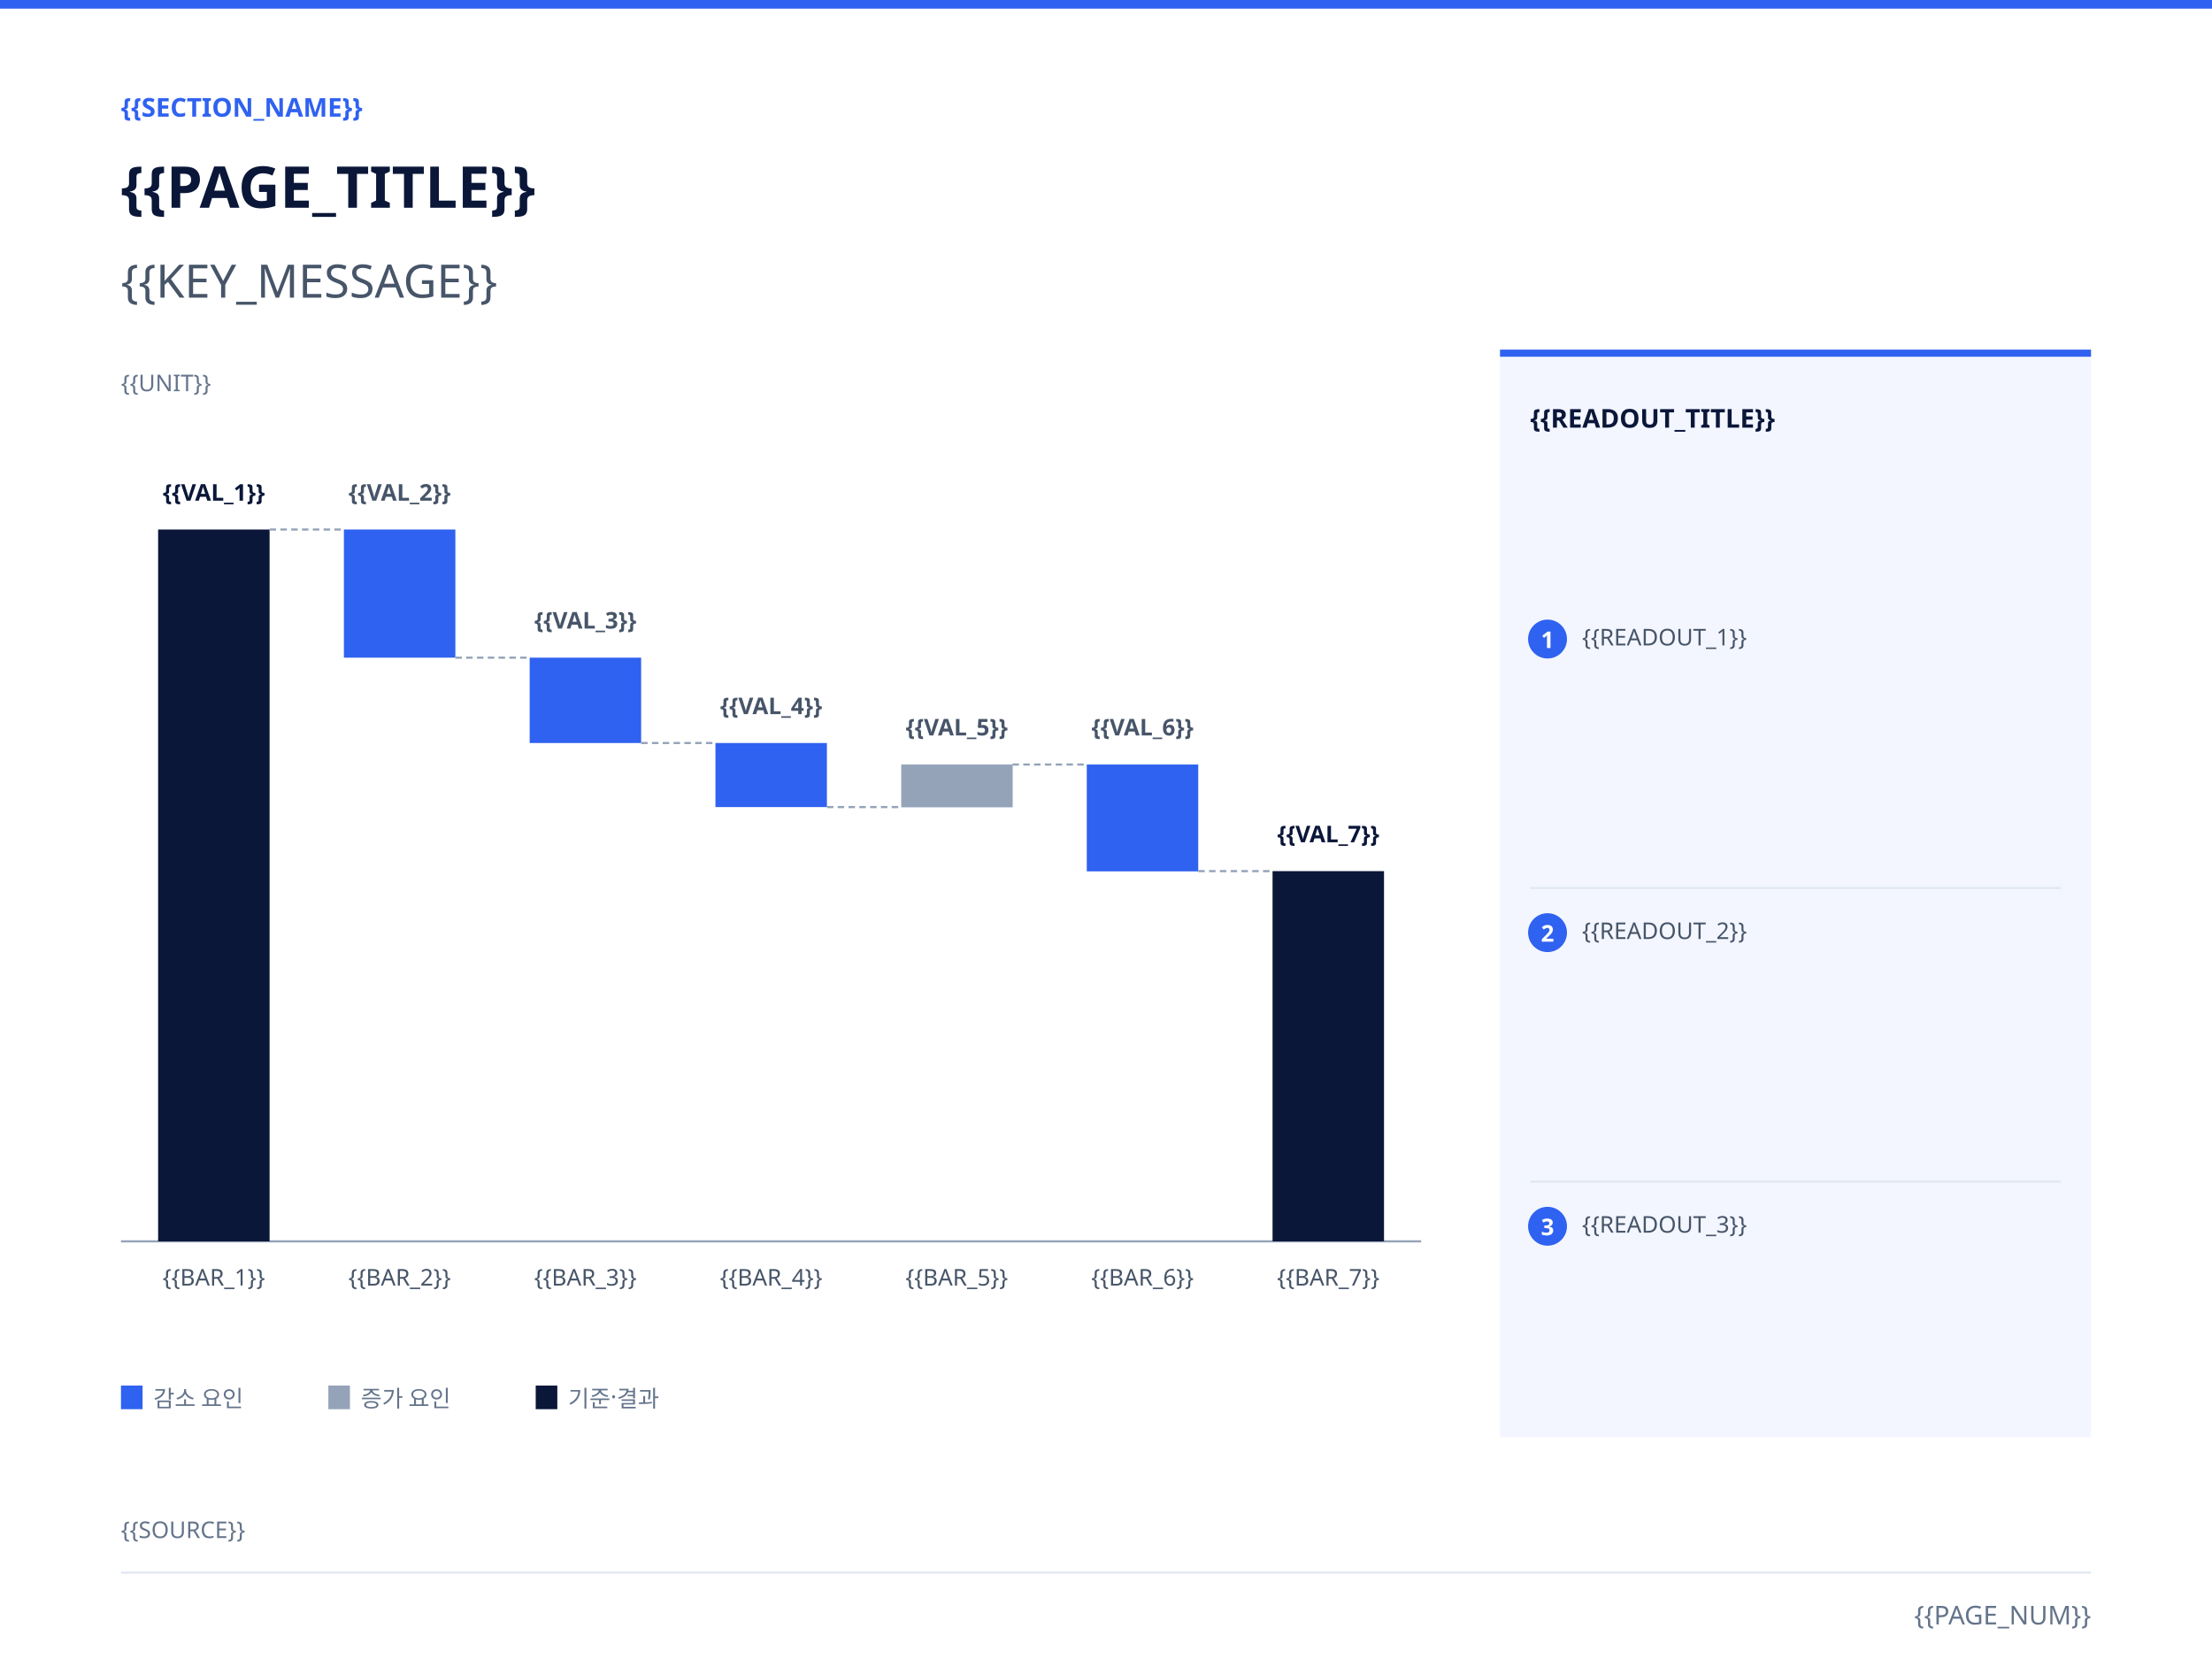
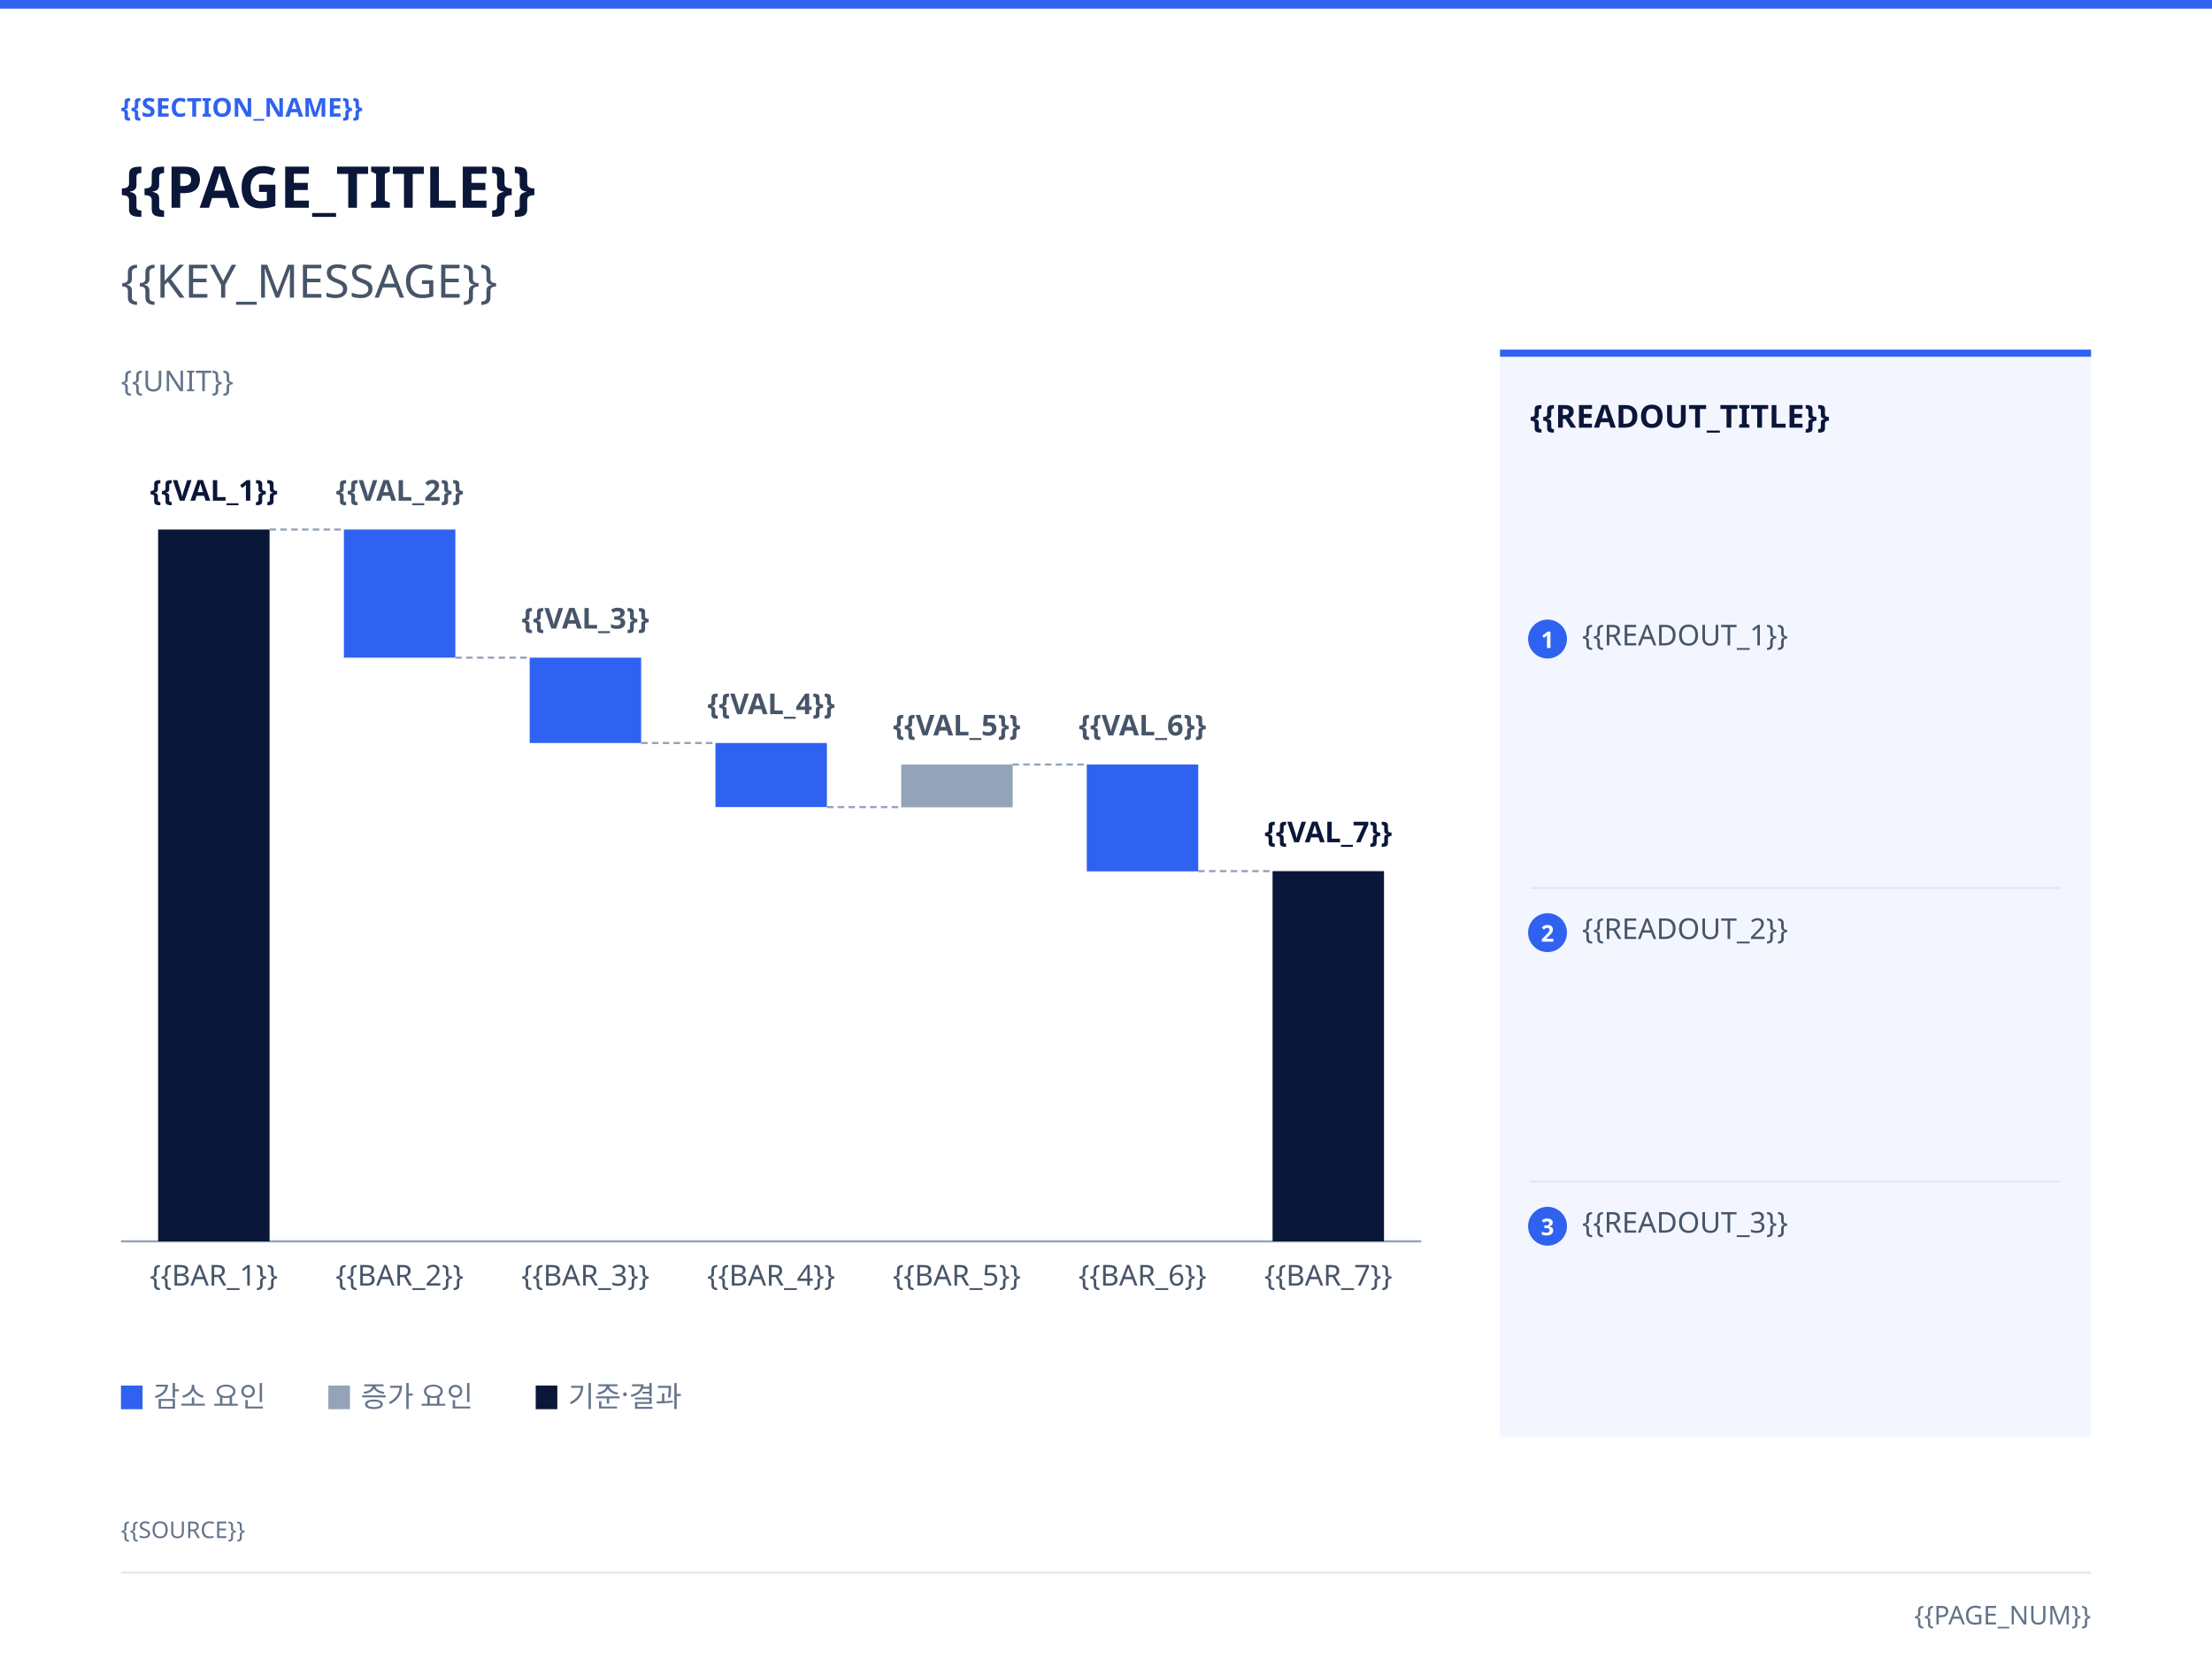
<svg xmlns="http://www.w3.org/2000/svg" viewBox="0 0 1024 768" data-pptx-master="innercarry-master-4x3" data-pptx-master-name="이너캐리 4:3" data-pptx-layout="innercarry-waterfall-bridge" data-pptx-layout-name="이너캐리 워터폴 브리지+해석">
  <rect id="master-bg" x="0" y="0" width="1024" height="831.62" fill="#FFFFFF" data-pptx-layer="master" data-pptx-editable="false" />
  <rect id="top-rule" x="0" y="0" width="1024" height="4" fill="#2F62F0" data-pptx-layer="layout" data-pptx-editable="false" />
  <line id="axis-x" x1="56" y1="574.66" x2="657.9" y2="574.66" stroke="#94A3B8" stroke-width="1" data-pptx-layer="layout" data-pptx-editable="false" />
  <rect id="legend-1-swatch" x="56" y="641.41" width="10" height="10.95" fill="#2F62F0" data-pptx-layer="layout" data-pptx-editable="false" />
-   <text id="legend-1-label" x="71" y="651.26" font-family="&quot;IBM Plex Sans KR&quot;, &quot;Malgun Gothic&quot;, sans-serif" font-size="10.67" font-weight="400" fill="#64748B" data-pptx-layer="layout" data-pptx-editable="false">감소 요인</text>
+   <text id="legend-1-label" x="71" y="651.26" font-family="&quot;IBM Plex Sans KR&quot;, &quot;Malgun Gothic&quot;, sans-serif" font-size="13.33" font-weight="400" fill="#64748B" data-pptx-layer="layout" data-pptx-editable="false">감소 요인</text>
  <rect id="legend-2-swatch" x="152" y="641.41" width="10" height="10.95" fill="#94A3B8" data-pptx-layer="layout" data-pptx-editable="false" />
-   <text id="legend-2-label" x="167" y="651.26" font-family="&quot;IBM Plex Sans KR&quot;, &quot;Malgun Gothic&quot;, sans-serif" font-size="10.67" font-weight="400" fill="#64748B" data-pptx-layer="layout" data-pptx-editable="false">증가 요인</text>
+   <text id="legend-2-label" x="167" y="651.26" font-family="&quot;IBM Plex Sans KR&quot;, &quot;Malgun Gothic&quot;, sans-serif" font-size="13.33" font-weight="400" fill="#64748B" data-pptx-layer="layout" data-pptx-editable="false">증가 요인</text>
  <rect id="legend-3-swatch" x="248" y="641.41" width="10" height="10.95" fill="#0B1739" data-pptx-layer="layout" data-pptx-editable="false" />
-   <text id="legend-3-label" x="263" y="651.26" font-family="&quot;IBM Plex Sans KR&quot;, &quot;Malgun Gothic&quot;, sans-serif" font-size="10.67" font-weight="400" fill="#64748B" data-pptx-layer="layout" data-pptx-editable="false">기준·결과</text>
+   <text id="legend-3-label" x="263" y="651.26" font-family="&quot;IBM Plex Sans KR&quot;, &quot;Malgun Gothic&quot;, sans-serif" font-size="13.33" font-weight="400" fill="#64748B" data-pptx-layer="layout" data-pptx-editable="false">기준·결과</text>
  <rect id="readout-bg" x="694.4" y="161.85" width="273.6" height="503.42" fill="#F3F6FF" data-pptx-layer="layout" data-pptx-editable="false" />
  <rect id="readout-accent" x="694.4" y="161.85" width="273.6" height="3.29" fill="#2F62F0" data-pptx-layer="layout" data-pptx-editable="false" />
  <circle id="readout-1-badge" cx="716.4" cy="295.83" r="9" fill="#2F62F0" data-pptx-layer="layout" data-pptx-editable="false" />
  <text id="readout-1-badge-no" x="716.4" y="299.99" text-anchor="middle" font-family="&quot;IBM Plex Sans KR&quot;, &quot;Malgun Gothic&quot;, sans-serif" font-size="10.67" font-weight="700" fill="#FFFFFF" data-pptx-layer="layout" data-pptx-editable="false">1</text>
  <line id="readout-1-rule" x1="708.4" y1="411.07" x2="954" y2="411.07" stroke="#E2E8F0" stroke-width="1" data-pptx-layer="layout" data-pptx-editable="false" />
  <circle id="readout-2-badge" cx="716.4" cy="431.75" r="9" fill="#2F62F0" data-pptx-layer="layout" data-pptx-editable="false" />
  <text id="readout-2-badge-no" x="716.4" y="435.91" text-anchor="middle" font-family="&quot;IBM Plex Sans KR&quot;, &quot;Malgun Gothic&quot;, sans-serif" font-size="10.67" font-weight="700" fill="#FFFFFF" data-pptx-layer="layout" data-pptx-editable="false">2</text>
  <line id="readout-2-rule" x1="708.4" y1="546.99" x2="954" y2="546.99" stroke="#E2E8F0" stroke-width="1" data-pptx-layer="layout" data-pptx-editable="false" />
  <circle id="readout-3-badge" cx="716.4" cy="567.67" r="9" fill="#2F62F0" data-pptx-layer="layout" data-pptx-editable="false" />
  <text id="readout-3-badge-no" x="716.4" y="571.83" text-anchor="middle" font-family="&quot;IBM Plex Sans KR&quot;, &quot;Malgun Gothic&quot;, sans-serif" font-size="10.67" font-weight="700" fill="#FFFFFF" data-pptx-layer="layout" data-pptx-editable="false">3</text>
  <line id="footer-line" x1="56" y1="728" x2="968" y2="728" stroke="#E2E8F0" stroke-width="1" data-pptx-layer="layout" data-pptx-editable="false" />
  <rect id="bar-1" x="73.2" y="245.13" width="51.6" height="329.53" fill="#0B1739" />
  <line id="link-1" x1="124.8" y1="245.13" x2="159.2" y2="245.13" stroke="#94A3B8" stroke-width="1" stroke-dasharray="3 2" />
  <rect id="bar-2" x="159.2" y="245.13" width="51.6" height="59.32" fill="#2F62F0" />
  <line id="link-2" x1="210.8" y1="304.45" x2="245.2" y2="304.45" stroke="#94A3B8" stroke-width="1" stroke-dasharray="3 2" />
  <rect id="bar-3" x="245.2" y="304.45" width="51.6" height="39.51" fill="#2F62F0" />
  <line id="link-3" x1="296.8" y1="343.96" x2="331.2" y2="343.96" stroke="#94A3B8" stroke-width="1" stroke-dasharray="3 2" />
  <rect id="bar-4" x="331.2" y="343.96" width="51.6" height="29.66" fill="#2F62F0" />
  <line id="link-4" x1="382.8" y1="373.62" x2="417.2" y2="373.62" stroke="#94A3B8" stroke-width="1" stroke-dasharray="3 2" />
  <rect id="bar-5" x="417.2" y="353.92" width="51.6" height="19.81" fill="#94A3B8" />
  <line id="link-5" x1="468.7" y1="353.92" x2="503.1" y2="353.92" stroke="#94A3B8" stroke-width="1" stroke-dasharray="3 2" />
  <rect id="bar-6" x="503.1" y="353.92" width="51.6" height="49.46" fill="#2F62F0" />
  <line id="link-6" x1="554.7" y1="403.27" x2="589.1" y2="403.27" stroke="#94A3B8" stroke-width="1" stroke-dasharray="3 2" />
  <rect id="bar-7" x="589.1" y="403.27" width="51.6" height="171.39" fill="#0B1739" />
  <g id="content-title" data-pptx-placeholder="title" data-pptx-placeholder-bounds="56 68 912 36.94">
    <text id="content-title-carrier" data-pptx-placeholder-carrier="true" x="56" y="96.19" font-family="&quot;IBM Plex Sans KR&quot;, &quot;Malgun Gothic&quot;, sans-serif" font-size="26.67" font-weight="700" fill="#0B1739">{{PAGE_TITLE}}</text>
  </g>
  <g id="key-message" data-pptx-placeholder="body" data-pptx-placeholder-idx="90" data-pptx-placeholder-bounds="56 113.7 912 30.64">
    <text id="key-message-carrier" data-pptx-placeholder-carrier="true" x="56" y="137.78" font-family="&quot;IBM Plex Sans KR&quot;, &quot;Malgun Gothic&quot;, sans-serif" font-size="21.33" font-weight="400" fill="#475569">{{KEY_MESSAGE}}</text>
  </g>
  <g id="unit" data-pptx-placeholder="body" data-pptx-placeholder-idx="1" data-pptx-placeholder-bounds="56 161.85 601.9 30.21">
-     <text id="unit-carrier" data-pptx-placeholder-carrier="true" x="56" y="181.11" font-family="&quot;IBM Plex Sans KR&quot;, &quot;Malgun Gothic&quot;, sans-serif" font-size="10.67" font-weight="400" fill="#64748B">{{UNIT}}</text>
+     <text id="unit-carrier" data-pptx-placeholder-carrier="true" x="56" y="181.11" font-family="&quot;IBM Plex Sans KR&quot;, &quot;Malgun Gothic&quot;, sans-serif" font-size="13.33" font-weight="400" fill="#64748B">{{UNIT}}</text>
  </g>
  <g id="val-1" data-pptx-placeholder="body" data-pptx-placeholder-idx="2" data-pptx-placeholder-bounds="56 212.41 86 30.21">
-     <text id="val-1-carrier" data-pptx-placeholder-carrier="true" x="99" y="231.78" text-anchor="middle" font-family="&quot;IBM Plex Sans KR&quot;, &quot;Malgun Gothic&quot;, sans-serif" font-size="10.67" font-weight="700" fill="#0B1739">{{VAL_1}}</text>
+     <text id="val-1-carrier" data-pptx-placeholder-carrier="true" x="99" y="231.78" text-anchor="middle" font-family="&quot;IBM Plex Sans KR&quot;, &quot;Malgun Gothic&quot;, sans-serif" font-size="13.33" font-weight="700" fill="#0B1739">{{VAL_1}}</text>
  </g>
  <g id="bar-1-label" data-pptx-placeholder="body" data-pptx-placeholder-idx="3" data-pptx-placeholder-bounds="56 579.03 86 65.45">
-     <text id="bar-1-label-carrier" data-pptx-placeholder-carrier="true" x="99" y="595.12" text-anchor="middle" font-family="&quot;IBM Plex Sans KR&quot;, &quot;Malgun Gothic&quot;, sans-serif" font-size="10.67" font-weight="400" fill="#475569">{{BAR_1}}</text>
+     <text id="bar-1-label-carrier" data-pptx-placeholder-carrier="true" x="99" y="595.12" text-anchor="middle" font-family="&quot;IBM Plex Sans KR&quot;, &quot;Malgun Gothic&quot;, sans-serif" font-size="13.33" font-weight="400" fill="#475569">{{BAR_1}}</text>
  </g>
  <g id="val-2" data-pptx-placeholder="body" data-pptx-placeholder-idx="4" data-pptx-placeholder-bounds="142 212.41 86 30.21">
-     <text id="val-2-carrier" data-pptx-placeholder-carrier="true" x="185" y="231.78" text-anchor="middle" font-family="&quot;IBM Plex Sans KR&quot;, &quot;Malgun Gothic&quot;, sans-serif" font-size="10.67" font-weight="700" fill="#475569">{{VAL_2}}</text>
+     <text id="val-2-carrier" data-pptx-placeholder-carrier="true" x="185" y="231.78" text-anchor="middle" font-family="&quot;IBM Plex Sans KR&quot;, &quot;Malgun Gothic&quot;, sans-serif" font-size="13.33" font-weight="700" fill="#475569">{{VAL_2}}</text>
  </g>
  <g id="bar-2-label" data-pptx-placeholder="body" data-pptx-placeholder-idx="5" data-pptx-placeholder-bounds="142 579.03 86 65.45">
-     <text id="bar-2-label-carrier" data-pptx-placeholder-carrier="true" x="185" y="595.12" text-anchor="middle" font-family="&quot;IBM Plex Sans KR&quot;, &quot;Malgun Gothic&quot;, sans-serif" font-size="10.67" font-weight="400" fill="#475569">{{BAR_2}}</text>
+     <text id="bar-2-label-carrier" data-pptx-placeholder-carrier="true" x="185" y="595.12" text-anchor="middle" font-family="&quot;IBM Plex Sans KR&quot;, &quot;Malgun Gothic&quot;, sans-serif" font-size="13.33" font-weight="400" fill="#475569">{{BAR_2}}</text>
  </g>
  <g id="val-3" data-pptx-placeholder="body" data-pptx-placeholder-idx="6" data-pptx-placeholder-bounds="228 271.73 86 30.2">
-     <text id="val-3-carrier" data-pptx-placeholder-carrier="true" x="271" y="290.99" text-anchor="middle" font-family="&quot;IBM Plex Sans KR&quot;, &quot;Malgun Gothic&quot;, sans-serif" font-size="10.67" font-weight="700" fill="#475569">{{VAL_3}}</text>
+     <text id="val-3-carrier" data-pptx-placeholder-carrier="true" x="271" y="290.99" text-anchor="middle" font-family="&quot;IBM Plex Sans KR&quot;, &quot;Malgun Gothic&quot;, sans-serif" font-size="13.33" font-weight="700" fill="#475569">{{VAL_3}}</text>
  </g>
  <g id="bar-3-label" data-pptx-placeholder="body" data-pptx-placeholder-idx="7" data-pptx-placeholder-bounds="228 579.03 86 65.45">
-     <text id="bar-3-label-carrier" data-pptx-placeholder-carrier="true" x="271" y="595.12" text-anchor="middle" font-family="&quot;IBM Plex Sans KR&quot;, &quot;Malgun Gothic&quot;, sans-serif" font-size="10.67" font-weight="400" fill="#475569">{{BAR_3}}</text>
+     <text id="bar-3-label-carrier" data-pptx-placeholder-carrier="true" x="271" y="595.12" text-anchor="middle" font-family="&quot;IBM Plex Sans KR&quot;, &quot;Malgun Gothic&quot;, sans-serif" font-size="13.33" font-weight="400" fill="#475569">{{BAR_3}}</text>
  </g>
  <g id="val-4" data-pptx-placeholder="body" data-pptx-placeholder-idx="8" data-pptx-placeholder-bounds="314 311.24 86 30.2">
-     <text id="val-4-carrier" data-pptx-placeholder-carrier="true" x="357" y="330.61" text-anchor="middle" font-family="&quot;IBM Plex Sans KR&quot;, &quot;Malgun Gothic&quot;, sans-serif" font-size="10.67" font-weight="700" fill="#475569">{{VAL_4}}</text>
+     <text id="val-4-carrier" data-pptx-placeholder-carrier="true" x="357" y="330.61" text-anchor="middle" font-family="&quot;IBM Plex Sans KR&quot;, &quot;Malgun Gothic&quot;, sans-serif" font-size="13.33" font-weight="700" fill="#475569">{{VAL_4}}</text>
  </g>
  <g id="bar-4-label" data-pptx-placeholder="body" data-pptx-placeholder-idx="9" data-pptx-placeholder-bounds="314 579.03 86 65.45">
-     <text id="bar-4-label-carrier" data-pptx-placeholder-carrier="true" x="357" y="595.12" text-anchor="middle" font-family="&quot;IBM Plex Sans KR&quot;, &quot;Malgun Gothic&quot;, sans-serif" font-size="10.67" font-weight="400" fill="#475569">{{BAR_4}}</text>
+     <text id="bar-4-label-carrier" data-pptx-placeholder-carrier="true" x="357" y="595.12" text-anchor="middle" font-family="&quot;IBM Plex Sans KR&quot;, &quot;Malgun Gothic&quot;, sans-serif" font-size="13.33" font-weight="400" fill="#475569">{{BAR_4}}</text>
  </g>
  <g id="val-5" data-pptx-placeholder="body" data-pptx-placeholder-idx="10" data-pptx-placeholder-bounds="400 321.19 86 30.21">
-     <text id="val-5-carrier" data-pptx-placeholder-carrier="true" x="442.9" y="340.46" text-anchor="middle" font-family="&quot;IBM Plex Sans KR&quot;, &quot;Malgun Gothic&quot;, sans-serif" font-size="10.67" font-weight="700" fill="#475569">{{VAL_5}}</text>
+     <text id="val-5-carrier" data-pptx-placeholder-carrier="true" x="442.9" y="340.46" text-anchor="middle" font-family="&quot;IBM Plex Sans KR&quot;, &quot;Malgun Gothic&quot;, sans-serif" font-size="13.33" font-weight="700" fill="#475569">{{VAL_5}}</text>
  </g>
  <g id="bar-5-label" data-pptx-placeholder="body" data-pptx-placeholder-idx="11" data-pptx-placeholder-bounds="400 579.03 86 65.45">
-     <text id="bar-5-label-carrier" data-pptx-placeholder-carrier="true" x="442.9" y="595.12" text-anchor="middle" font-family="&quot;IBM Plex Sans KR&quot;, &quot;Malgun Gothic&quot;, sans-serif" font-size="10.67" font-weight="400" fill="#475569">{{BAR_5}}</text>
+     <text id="bar-5-label-carrier" data-pptx-placeholder-carrier="true" x="442.9" y="595.12" text-anchor="middle" font-family="&quot;IBM Plex Sans KR&quot;, &quot;Malgun Gothic&quot;, sans-serif" font-size="13.33" font-weight="400" fill="#475569">{{BAR_5}}</text>
  </g>
  <g id="val-6" data-pptx-placeholder="body" data-pptx-placeholder-idx="12" data-pptx-placeholder-bounds="485.9 321.19 86 30.21">
-     <text id="val-6-carrier" data-pptx-placeholder-carrier="true" x="528.9" y="340.46" text-anchor="middle" font-family="&quot;IBM Plex Sans KR&quot;, &quot;Malgun Gothic&quot;, sans-serif" font-size="10.67" font-weight="700" fill="#475569">{{VAL_6}}</text>
+     <text id="val-6-carrier" data-pptx-placeholder-carrier="true" x="528.9" y="340.46" text-anchor="middle" font-family="&quot;IBM Plex Sans KR&quot;, &quot;Malgun Gothic&quot;, sans-serif" font-size="13.33" font-weight="700" fill="#475569">{{VAL_6}}</text>
  </g>
  <g id="bar-6-label" data-pptx-placeholder="body" data-pptx-placeholder-idx="13" data-pptx-placeholder-bounds="485.9 579.03 86 65.45">
-     <text id="bar-6-label-carrier" data-pptx-placeholder-carrier="true" x="528.9" y="595.12" text-anchor="middle" font-family="&quot;IBM Plex Sans KR&quot;, &quot;Malgun Gothic&quot;, sans-serif" font-size="10.67" font-weight="400" fill="#475569">{{BAR_6}}</text>
+     <text id="bar-6-label-carrier" data-pptx-placeholder-carrier="true" x="528.9" y="595.12" text-anchor="middle" font-family="&quot;IBM Plex Sans KR&quot;, &quot;Malgun Gothic&quot;, sans-serif" font-size="13.33" font-weight="400" fill="#475569">{{BAR_6}}</text>
  </g>
  <g id="val-7" data-pptx-placeholder="body" data-pptx-placeholder-idx="14" data-pptx-placeholder-bounds="571.9 370.55 86 30.21">
-     <text id="val-7-carrier" data-pptx-placeholder-carrier="true" x="614.9" y="389.92" text-anchor="middle" font-family="&quot;IBM Plex Sans KR&quot;, &quot;Malgun Gothic&quot;, sans-serif" font-size="10.67" font-weight="700" fill="#0B1739">{{VAL_7}}</text>
+     <text id="val-7-carrier" data-pptx-placeholder-carrier="true" x="614.9" y="389.92" text-anchor="middle" font-family="&quot;IBM Plex Sans KR&quot;, &quot;Malgun Gothic&quot;, sans-serif" font-size="13.33" font-weight="700" fill="#0B1739">{{VAL_7}}</text>
  </g>
  <g id="bar-7-label" data-pptx-placeholder="body" data-pptx-placeholder-idx="15" data-pptx-placeholder-bounds="571.9 579.03 86 65.45">
-     <text id="bar-7-label-carrier" data-pptx-placeholder-carrier="true" x="614.9" y="595.12" text-anchor="middle" font-family="&quot;IBM Plex Sans KR&quot;, &quot;Malgun Gothic&quot;, sans-serif" font-size="10.67" font-weight="400" fill="#475569">{{BAR_7}}</text>
+     <text id="bar-7-label-carrier" data-pptx-placeholder-carrier="true" x="614.9" y="595.12" text-anchor="middle" font-family="&quot;IBM Plex Sans KR&quot;, &quot;Malgun Gothic&quot;, sans-serif" font-size="13.33" font-weight="400" fill="#475569">{{BAR_7}}</text>
  </g>
  <g id="readout-title" data-pptx-placeholder="body" data-pptx-placeholder-anchor="top" data-pptx-placeholder-idx="16" data-pptx-placeholder-bounds="708.4 170.61 245.6 45.3">
-     <text id="readout-title-carrier" data-pptx-placeholder-carrier="true" x="708.4" y="197.97" font-family="&quot;IBM Plex Sans KR&quot;, &quot;Malgun Gothic&quot;, sans-serif" font-size="12" font-weight="700" fill="#0B1739">{{READOUT_TITLE}}</text>
+     <text id="readout-title-carrier" data-pptx-placeholder-carrier="true" x="708.4" y="197.97" font-family="&quot;IBM Plex Sans KR&quot;, &quot;Malgun Gothic&quot;, sans-serif" font-size="14.67" font-weight="700" fill="#0B1739">{{READOUT_TITLE}}</text>
  </g>
  <g id="readout-1" data-pptx-placeholder="body" data-pptx-placeholder-anchor="middle" data-pptx-placeholder-idx="17" data-pptx-placeholder-bounds="732.4 247.43 223.6 120.82">
-     <text id="readout-1-carrier" data-pptx-placeholder-carrier="true" x="732.4" y="298.78" font-family="&quot;IBM Plex Sans KR&quot;, &quot;Malgun Gothic&quot;, sans-serif" font-size="10.67" font-weight="400" fill="#475569">{{READOUT_1}}</text>
+     <text id="readout-1-carrier" data-pptx-placeholder-carrier="true" x="732.4" y="298.78" font-family="&quot;IBM Plex Sans KR&quot;, &quot;Malgun Gothic&quot;, sans-serif" font-size="13.33" font-weight="400" fill="#475569">{{READOUT_1}}</text>
  </g>
  <g id="readout-2" data-pptx-placeholder="body" data-pptx-placeholder-anchor="middle" data-pptx-placeholder-idx="18" data-pptx-placeholder-bounds="732.4 383.36 223.6 120.82">
-     <text id="readout-2-carrier" data-pptx-placeholder-carrier="true" x="732.4" y="434.7" font-family="&quot;IBM Plex Sans KR&quot;, &quot;Malgun Gothic&quot;, sans-serif" font-size="10.67" font-weight="400" fill="#475569">{{READOUT_2}}</text>
+     <text id="readout-2-carrier" data-pptx-placeholder-carrier="true" x="732.4" y="434.7" font-family="&quot;IBM Plex Sans KR&quot;, &quot;Malgun Gothic&quot;, sans-serif" font-size="13.33" font-weight="400" fill="#475569">{{READOUT_2}}</text>
  </g>
  <g id="readout-3" data-pptx-placeholder="body" data-pptx-placeholder-anchor="middle" data-pptx-placeholder-idx="19" data-pptx-placeholder-bounds="732.4 519.28 223.6 120.82">
-     <text id="readout-3-carrier" data-pptx-placeholder-carrier="true" x="732.4" y="570.63" font-family="&quot;IBM Plex Sans KR&quot;, &quot;Malgun Gothic&quot;, sans-serif" font-size="10.67" font-weight="400" fill="#475569">{{READOUT_3}}</text>
+     <text id="readout-3-carrier" data-pptx-placeholder-carrier="true" x="732.4" y="570.63" font-family="&quot;IBM Plex Sans KR&quot;, &quot;Malgun Gothic&quot;, sans-serif" font-size="13.33" font-weight="400" fill="#475569">{{READOUT_3}}</text>
  </g>
  <g id="source-note" data-pptx-placeholder="body" data-pptx-placeholder-idx="91" data-pptx-placeholder-bounds="56 700 912 16">
    <text id="source-note-carrier" data-pptx-placeholder-carrier="true" x="56" y="712" font-family="&quot;IBM Plex Sans KR&quot;, &quot;Malgun Gothic&quot;, sans-serif" font-size="10.67" font-weight="400" fill="#64748B">{{SOURCE}}</text>
  </g>
  <g id="footer-section" data-pptx-placeholder="footer" data-pptx-placeholder-bounds="56 40 600 18">
    <text id="footer-section-carrier" data-pptx-placeholder-carrier="true" x="56" y="54" font-family="&quot;IBM Plex Sans KR&quot;, &quot;Malgun Gothic&quot;, sans-serif" font-size="12" font-weight="700" fill="#2F62F0">{{SECTION_NAME}}</text>
  </g>
  <g id="page-number" data-pptx-placeholder="slide-number" data-pptx-placeholder-bounds="888 736 80 20">
    <text id="page-number-carrier" data-pptx-placeholder-carrier="true" x="968" y="752" text-anchor="end" font-family="&quot;IBM Plex Sans KR&quot;, &quot;Malgun Gothic&quot;, sans-serif" font-size="12" font-weight="400" fill="#64748B">{{PAGE_NUM}}</text>
  </g>
</svg>
